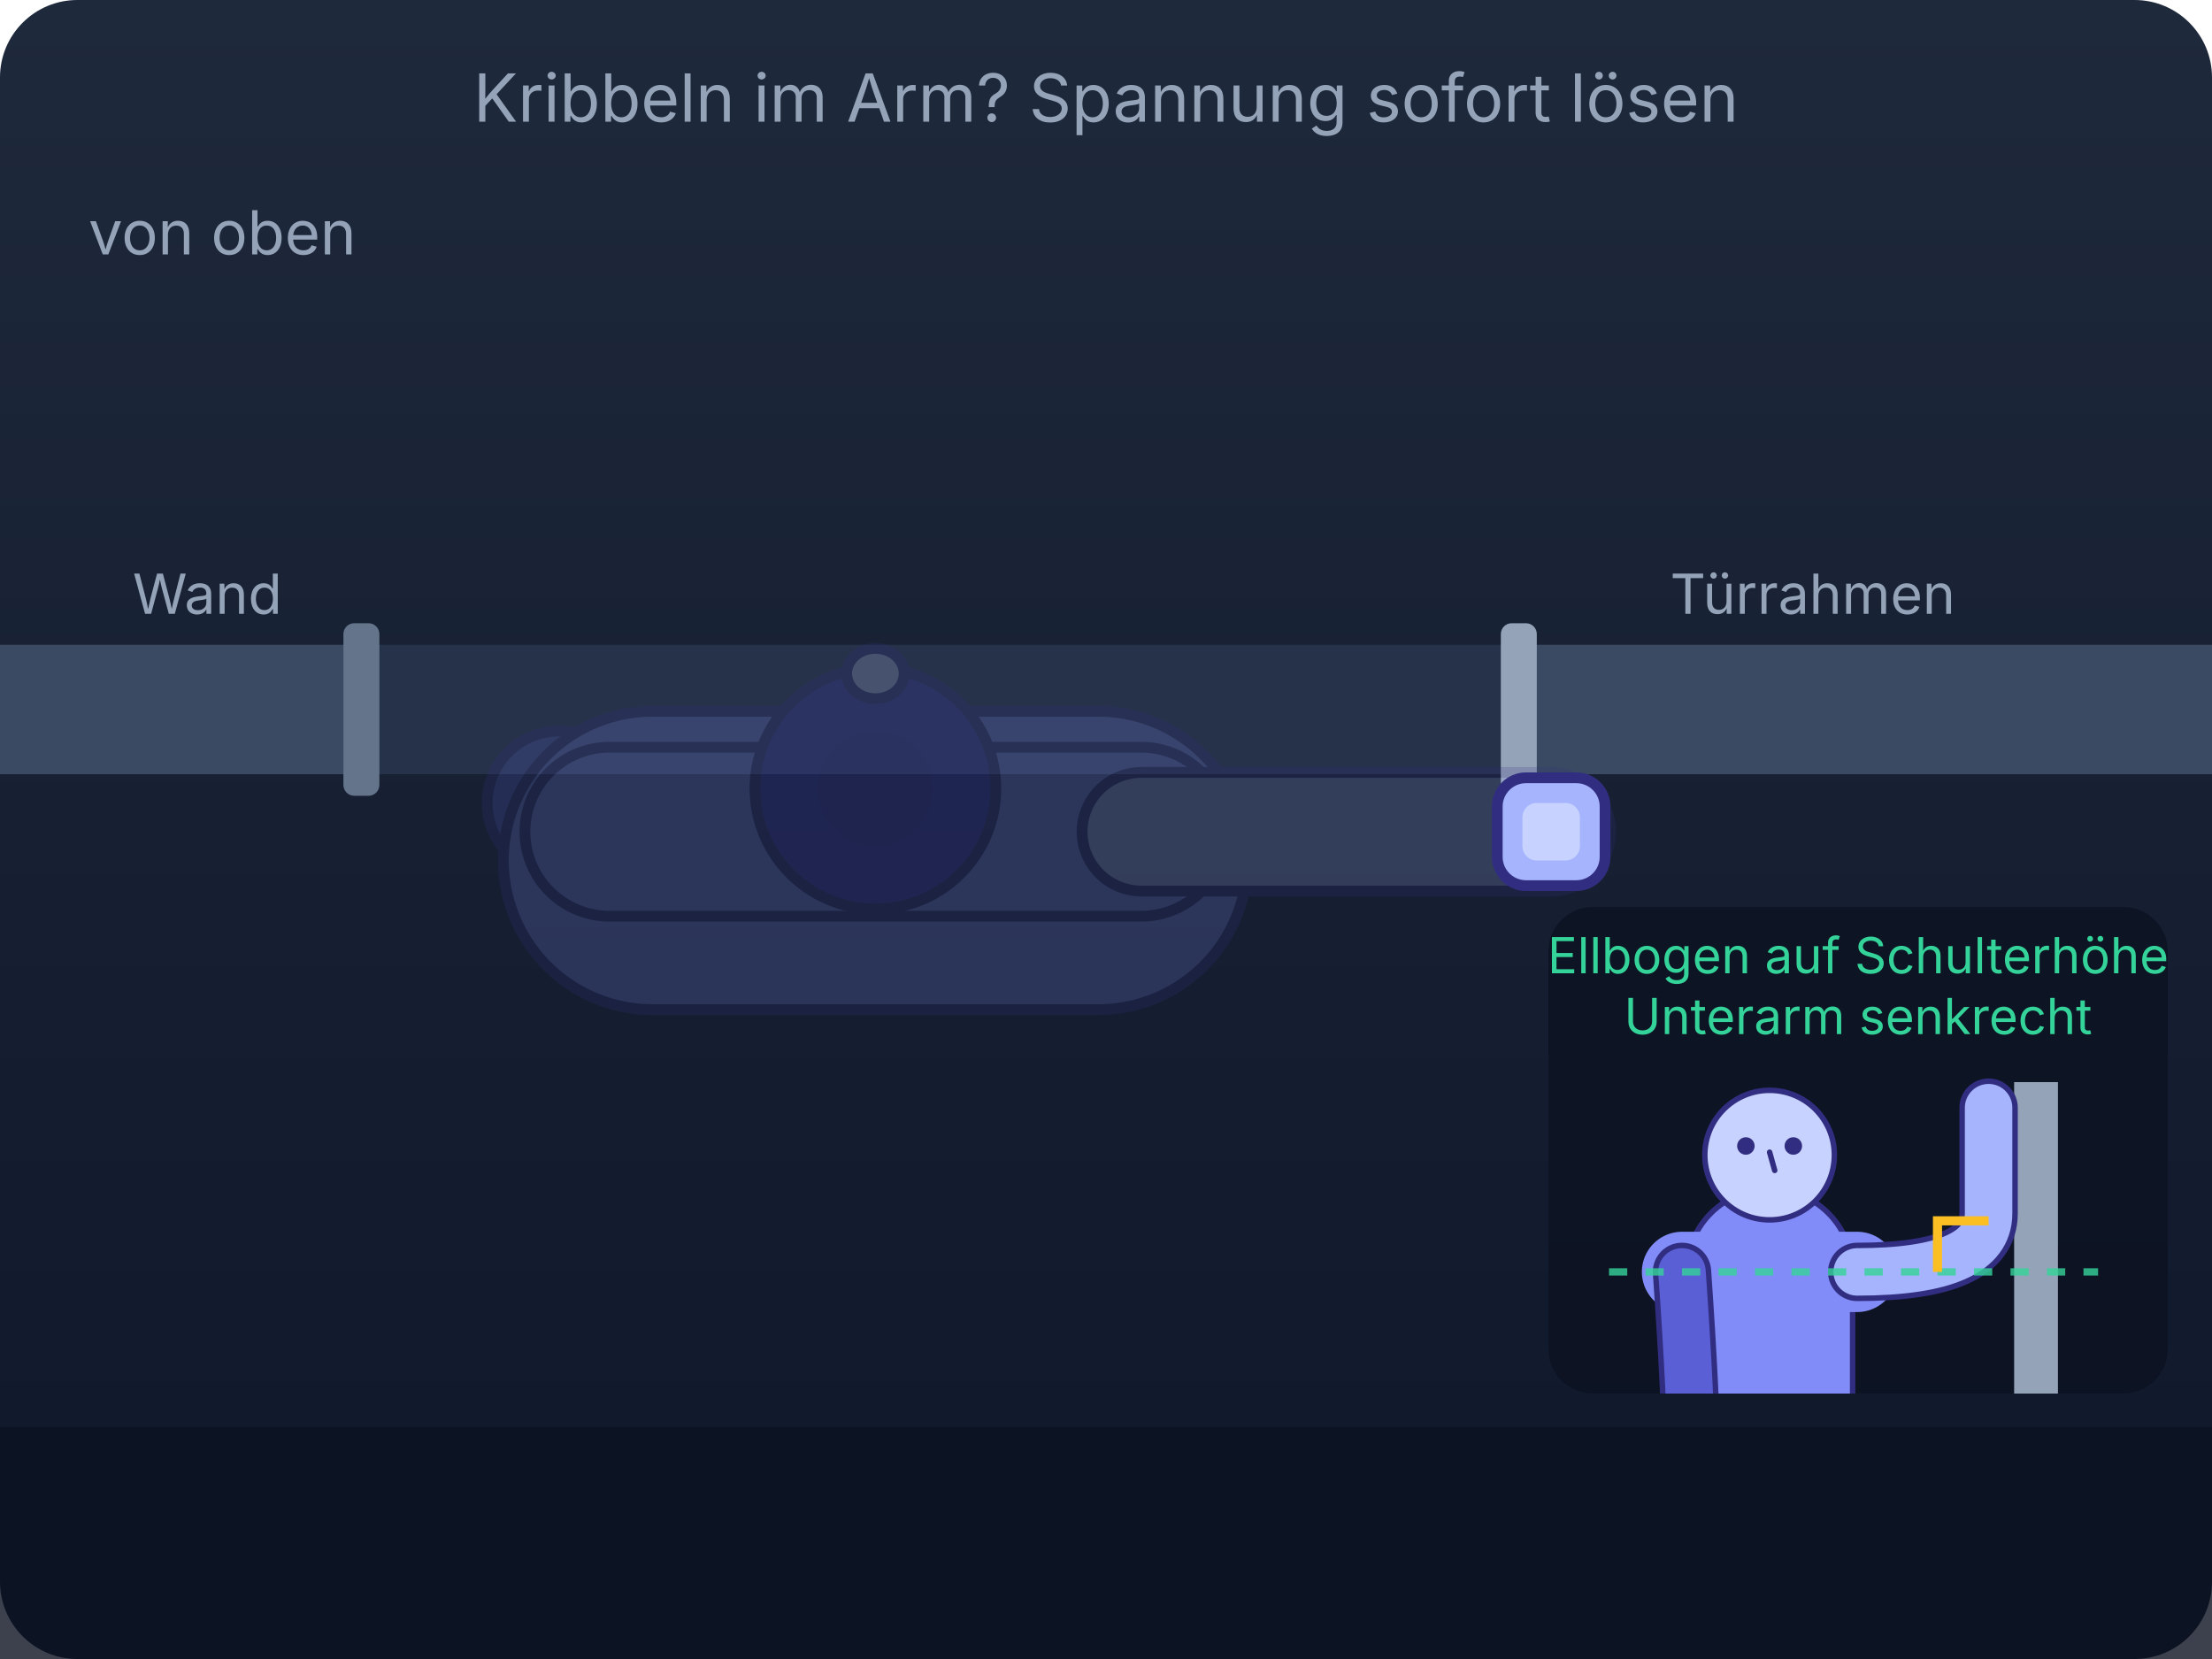
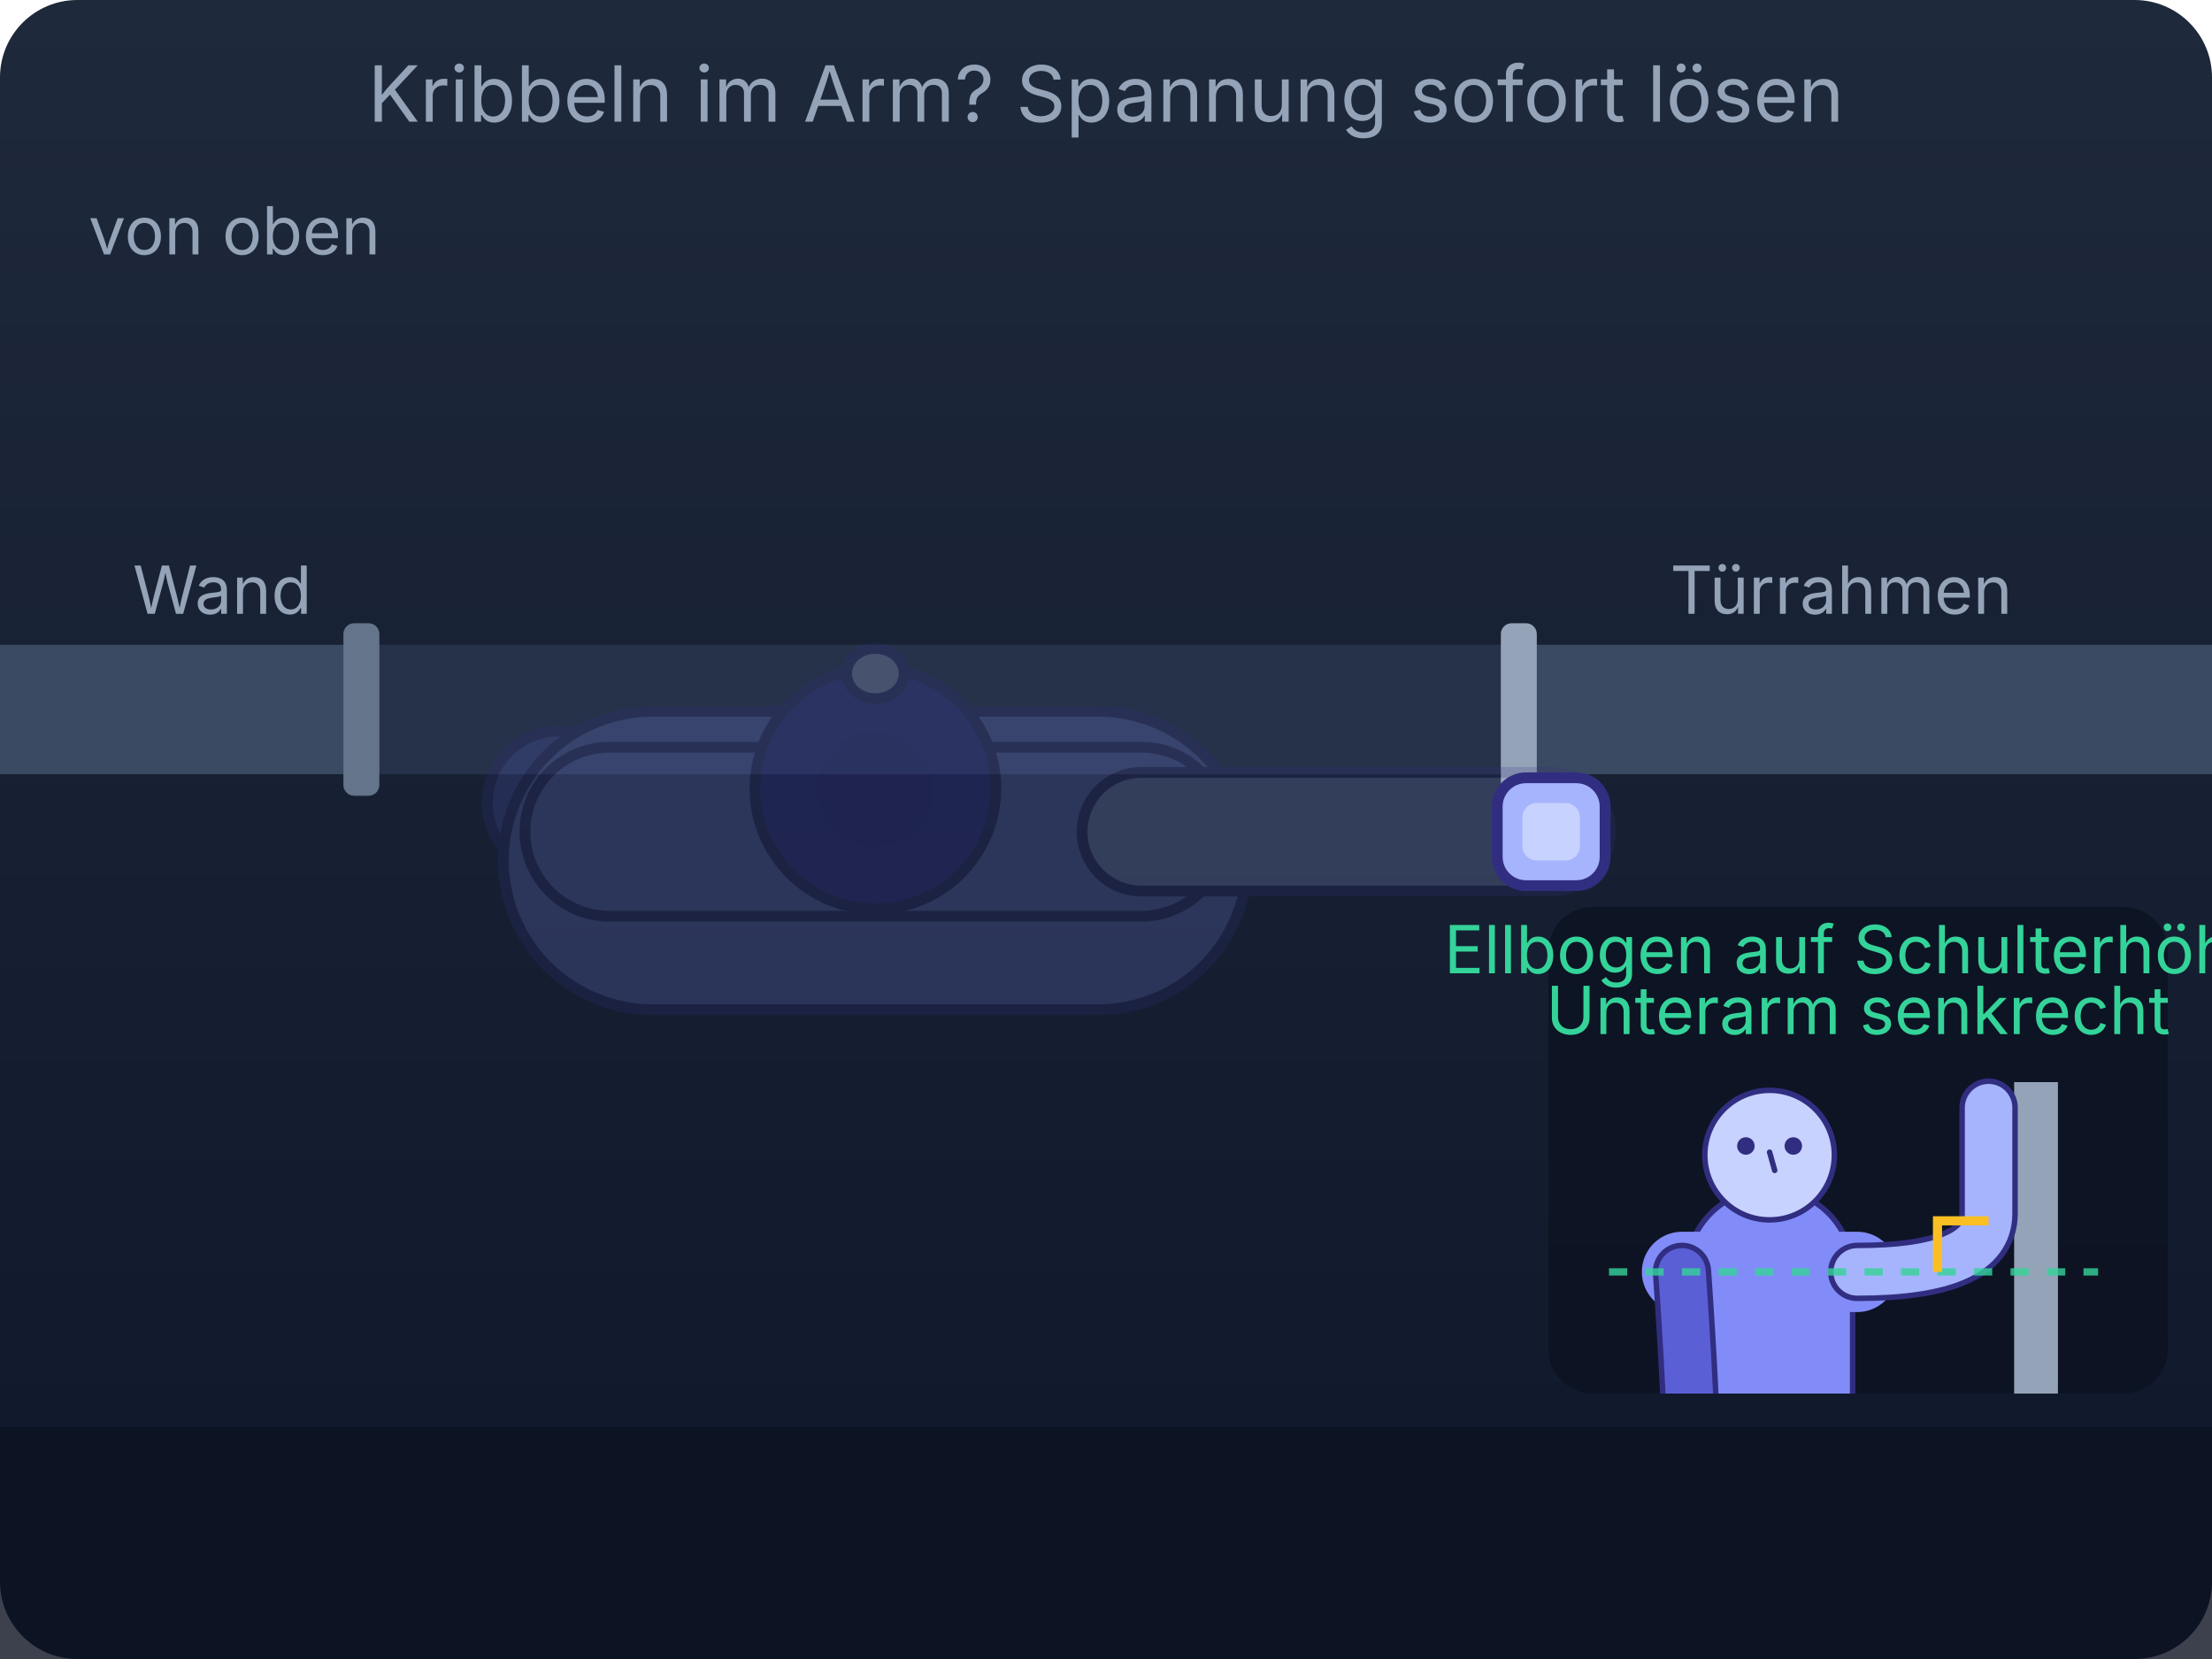
<svg xmlns="http://www.w3.org/2000/svg" width="400" height="300" viewBox="0 0 400 300" font-family="system-ui,-apple-system,sans-serif">
  <defs>
    <linearGradient id="bg" x1="0" y1="0" x2="0" y2="1">
      <stop offset="0" stop-color="#1e293b" />
      <stop offset="1" stop-color="#0f172a" />
    </linearGradient>
    <marker id="arrowhead" viewBox="0 0 10 10" refX="6" refY="5" markerWidth="4" markerHeight="4" orient="auto-start-reverse">
      <path d="M0 0L10 5L0 10Z" fill="#fbbf24" />
    </marker>
    <clipPath id="clipArm">
      <rect x="280" y="164" width="112" height="88" rx="8" />
    </clipPath>
  </defs>
  <rect width="400" height="300" rx="14" fill="url(#bg)" />
  <g transform="translate(170.0 140.0) scale(1.300 1.300) translate(-182.0 -140.0)">
    <rect x="104" y="122" width="156" height="18" fill="#26324a" />
    <rect x="8" y="122" width="96" height="18" fill="#3b4a63" />
    <rect x="260" y="122" width="132" height="18" fill="#3b4a63" />
    <rect x="99" y="119" width="5" height="24" rx="1.5" fill="#64748b" />
    <rect x="260" y="119" width="5" height="24" rx="1.5" fill="#94a3b8" />
    <g opacity="0.2">
      <circle r="10" fill="#5b5fd6" stroke="#312e81" stroke-width="1.5" cx="129" cy="144" />
      <path fill="none" stroke="#312e81" stroke-width="43" stroke-linecap="round" stroke-linejoin="round" d="M142.0 152.0L204.0 152.0" />
      <path fill="none" stroke="#818cf8" stroke-width="40" stroke-linecap="round" stroke-linejoin="round" d="M142.0 152.0L204.0 152.0" />
      <path fill="none" stroke="#312e81" stroke-width="25" stroke-linecap="round" stroke-linejoin="round" d="M136.0 148.0L210.0 148.0" />
      <path fill="none" stroke="#818cf8" stroke-width="22" stroke-linecap="round" stroke-linejoin="round" d="M136.0 148.0L210.0 148.0" />
      <path fill="none" stroke="#312e81" stroke-width="18" stroke-linecap="round" stroke-linejoin="round" d="M210.0 148.0L267.0 148.0" />
      <path fill="none" stroke="#a5b4fc" stroke-width="15" stroke-linecap="round" stroke-linejoin="round" d="M210.0 148.0L267.0 148.0" />
      <circle r="17.5" fill="#312e81" cx="173" cy="142" />
      <circle r="16" fill="#4338ca" cx="173" cy="142" />
      <circle r="8" fill="#3b32b8" cx="173" cy="142" />
      <ellipse rx="4" ry="3.5" fill="#c7d2fe" stroke="#312e81" stroke-width="1.5" cx="173" cy="126" />
    </g>
    <circle r="10" fill="#5b5fd6" stroke="#312e81" stroke-width="1.5">
      <animate attributeName="cx" values="129;129;129;129;129;129;129;129;129;129;129;129;129;129;129;129;129;129;129;129;129.1;129.2;129.3;129.6;129.9;130.4;131;131.7;132.6;133.6;134.7;135.8;137.1;138.4;139.7;140.9;142;143;143.9;144.5;144.9;144.9;145;145;145;145.1;145.2;145.3;145.4;145.5;145.7;145.8;145.9;146;146.2;146.3;146.4;146.5;146.6;146.7;146.7;146.8;146.8;146.8;146.7;146.7;146.6;146.5;146.5;146.3;146.2;146.1;146;145.9;145.7;145.6;145.5;145.4;145.3;145.2;145.1;145;145;144.9;144.9;144.9;144.9;144.9;144.9;144.9;144.9;144.9;144.7;144.1;143.1;141.8;140.3;138.7;137.1;135.6;134.1;132.8;131.7;130.8;130.2;129.7;129.3;129.1;129.1;129;129;129;129;129;129;129" dur="9.6s" repeatCount="indefinite" />
      <animate attributeName="cy" values="144;144;144;144;144;144;144;144;144;144;144;144;144;144;144;144;144;144;143.6;142.6;141.2;139.3;137.1;134.5;131.7;128.6;125.4;122;118.6;115.2;111.9;108.6;105.5;102.6;100;97.6;95.5;93.7;92.3;91.3;90.7;90.6;90.6;90.5;90.4;90.3;90.2;90;89.9;89.7;89.5;89.3;89.1;88.9;88.7;88.6;88.4;88.2;88.1;88;87.9;87.9;87.8;87.8;87.9;87.9;88;88.2;88.3;88.5;88.6;88.8;89;89.2;89.4;89.6;89.8;89.9;90.1;90.2;90.4;90.5;90.5;90.6;90.6;90.6;90.6;90.6;90.6;90.6;90.6;90.6;90.9;92;93.7;95.9;98.6;101.9;105.4;109.3;113.4;117.7;121.9;126.1;130;133.7;137;139.8;141.9;143.4;144;144;144;144;144;144" dur="9.6s" repeatCount="indefinite" />
    </circle>
    <path fill="none" stroke="#312e81" stroke-width="43" stroke-linecap="round" stroke-linejoin="round">
      <animate attributeName="d" values="M142.0 152.0L204.0 152.0;M142.0 152.0L204.0 152.0;M142.0 152.0L204.0 152.0;M142.0 152.0L204.0 152.0;M142.0 152.0L204.0 152.0;M142.0 152.0L204.0 152.0;M142.0 152.0L204.0 152.0;M142.0 152.0L204.0 152.0;M142.0 152.0L204.0 152.0;M142.0 152.0L204.0 152.0;M142.0 152.0L204.0 152.0;M142.0 152.0L204.0 152.0;M142.0 152.0L204.0 152.0;M142.0 152.0L204.0 152.0;M142.0 152.0L204.0 152.0;M142.0 152.0L204.0 152.0;M142.0 152.0L204.0 152.0;M142.0 152.0L204.0 152.0;M142.0 151.6L204.0 151.7;M142.0 150.7L204.0 151.0;M142.0 149.3L204.0 150.0;M142.0 147.5L204.0 148.6;M142.1 145.4L204.1 147.0;M142.3 143.0L204.3 145.1;M142.5 140.2L204.5 143.1;M142.9 137.3L204.8 140.9;M143.4 134.2L205.3 138.5;M144.0 131.0L205.8 136.1;M144.8 127.8L206.5 133.7;M145.6 124.6L207.3 131.3;M146.6 121.4L208.1 128.9;M147.7 118.3L209.1 126.6;M148.8 115.3L210.1 124.4;M150.0 112.6L211.2 122.3;M151.1 110.0L212.2 120.5;M152.3 107.7L213.3 118.8;M153.3 105.8L214.2 117.4;M154.2 104.1L215.1 116.1;M155.0 102.8L215.7 115.2;M155.6 101.8L216.3 114.5;M155.9 101.3L216.6 114.1;M156.0 101.1L216.6 114.0;M156.0 101.1L216.6 114.0;M156.0 101.1L216.7 114.0;M156.1 101.0L216.7 113.9;M156.2 100.9L216.8 113.8;M156.2 100.7L216.9 113.7;M156.3 100.6L216.9 113.6;M156.4 100.4L217.0 113.5;M156.5 100.3L217.1 113.4;M156.7 100.1L217.2 113.3;M156.8 99.9L217.3 113.1;M156.9 99.7L217.4 113.0;M157.0 99.5L217.6 112.9;M157.1 99.4L217.7 112.8;M157.2 99.2L217.8 112.6;M157.3 99.0L217.9 112.5;M157.4 98.9L217.9 112.4;M157.5 98.8L218.0 112.3;M157.6 98.7L218.1 112.3;M157.6 98.6L218.1 112.2;M157.7 98.5L218.2 112.2;M157.7 98.5L218.2 112.1;M157.7 98.5L218.2 112.2;M157.7 98.5L218.1 112.2;M157.6 98.6L218.1 112.2;M157.6 98.7L218.1 112.3;M157.5 98.8L218.0 112.4;M157.4 98.9L217.9 112.5;M157.3 99.1L217.8 112.6;M157.2 99.3L217.7 112.7;M157.1 99.4L217.6 112.8;M157.0 99.6L217.5 112.9;M156.8 99.8L217.4 113.1;M156.7 100.0L217.3 113.2;M156.6 100.2L217.2 113.3;M156.5 100.3L217.1 113.5;M156.4 100.5L217.0 113.6;M156.3 100.7L216.9 113.7;M156.2 100.8L216.8 113.8;M156.1 100.9L216.8 113.9;M156.1 101.0L216.7 113.9;M156.0 101.1L216.7 114.0;M156.0 101.1L216.6 114.0;M156.0 101.1L216.6 114.0;M156.0 101.1L216.6 114.0;M156.0 101.1L216.6 114.0;M156.0 101.1L216.6 114.0;M156.0 101.1L216.6 114.0;M156.0 101.1L216.6 114.0;M156.0 101.1L216.6 114.0;M156.0 101.1L216.6 114.0;M155.8 101.5L216.5 114.3;M155.2 102.4L215.9 115.0;M154.3 104.0L215.1 116.1;M153.1 106.2L214.0 117.6;M151.7 108.8L212.8 119.6;M150.3 111.8L211.5 121.8;M148.8 115.2L210.2 124.3;M147.4 119.0L208.9 127.1;M146.1 122.9L207.7 130.0;M145.0 126.9L206.7 133.0;M144.0 130.9L205.8 136.0;M143.3 134.9L205.1 139.0;M142.7 138.7L204.6 141.9;M142.4 142.2L204.3 144.6;M142.1 145.3L204.1 146.9;M142.0 148.0L204.0 148.9;M142.0 150.0L204.0 150.5;M142.0 151.4L204.0 151.5;M142.0 152.0L204.0 152.0;M142.0 152.0L204.0 152.0;M142.0 152.0L204.0 152.0;M142.0 152.0L204.0 152.0;M142.0 152.0L204.0 152.0;M142.0 152.0L204.0 152.0" dur="9.6s" repeatCount="indefinite" />
    </path>
    <path fill="none" stroke="#818cf8" stroke-width="40" stroke-linecap="round" stroke-linejoin="round">
      <animate attributeName="d" values="M142.0 152.0L204.0 152.0;M142.0 152.0L204.0 152.0;M142.0 152.0L204.0 152.0;M142.0 152.0L204.0 152.0;M142.0 152.0L204.0 152.0;M142.0 152.0L204.0 152.0;M142.0 152.0L204.0 152.0;M142.0 152.0L204.0 152.0;M142.0 152.0L204.0 152.0;M142.0 152.0L204.0 152.0;M142.0 152.0L204.0 152.0;M142.0 152.0L204.0 152.0;M142.0 152.0L204.0 152.0;M142.0 152.0L204.0 152.0;M142.0 152.0L204.0 152.0;M142.0 152.0L204.0 152.0;M142.0 152.0L204.0 152.0;M142.0 152.0L204.0 152.0;M142.0 151.6L204.0 151.7;M142.0 150.7L204.0 151.0;M142.0 149.3L204.0 150.0;M142.0 147.5L204.0 148.6;M142.1 145.4L204.1 147.0;M142.3 143.0L204.3 145.1;M142.5 140.2L204.5 143.1;M142.9 137.3L204.8 140.9;M143.4 134.2L205.3 138.5;M144.0 131.0L205.8 136.1;M144.8 127.8L206.5 133.7;M145.6 124.6L207.3 131.3;M146.6 121.4L208.1 128.9;M147.7 118.3L209.1 126.6;M148.8 115.3L210.1 124.4;M150.0 112.6L211.2 122.3;M151.1 110.0L212.2 120.5;M152.3 107.7L213.3 118.8;M153.3 105.8L214.2 117.4;M154.2 104.1L215.1 116.1;M155.0 102.8L215.7 115.2;M155.6 101.8L216.3 114.5;M155.9 101.3L216.6 114.1;M156.0 101.1L216.6 114.0;M156.0 101.1L216.6 114.0;M156.0 101.1L216.7 114.0;M156.1 101.0L216.7 113.9;M156.2 100.9L216.8 113.8;M156.2 100.7L216.9 113.7;M156.3 100.6L216.9 113.6;M156.4 100.4L217.0 113.5;M156.5 100.3L217.1 113.4;M156.7 100.1L217.2 113.3;M156.8 99.9L217.3 113.1;M156.9 99.7L217.4 113.0;M157.0 99.5L217.6 112.9;M157.1 99.4L217.7 112.8;M157.2 99.2L217.8 112.6;M157.3 99.0L217.9 112.5;M157.4 98.9L217.9 112.4;M157.5 98.8L218.0 112.3;M157.6 98.7L218.1 112.3;M157.6 98.6L218.1 112.2;M157.7 98.5L218.2 112.2;M157.7 98.5L218.2 112.1;M157.7 98.5L218.2 112.2;M157.7 98.5L218.1 112.2;M157.6 98.6L218.1 112.2;M157.6 98.7L218.1 112.3;M157.5 98.8L218.0 112.4;M157.4 98.9L217.9 112.5;M157.3 99.1L217.8 112.6;M157.2 99.3L217.7 112.7;M157.1 99.4L217.6 112.8;M157.0 99.6L217.5 112.9;M156.8 99.8L217.4 113.1;M156.7 100.0L217.3 113.2;M156.6 100.2L217.2 113.3;M156.5 100.3L217.1 113.5;M156.4 100.5L217.0 113.6;M156.3 100.7L216.9 113.7;M156.2 100.8L216.8 113.8;M156.1 100.9L216.8 113.9;M156.1 101.0L216.7 113.9;M156.0 101.1L216.7 114.0;M156.0 101.1L216.6 114.0;M156.0 101.1L216.6 114.0;M156.0 101.1L216.6 114.0;M156.0 101.1L216.6 114.0;M156.0 101.1L216.6 114.0;M156.0 101.1L216.6 114.0;M156.0 101.1L216.6 114.0;M156.0 101.1L216.6 114.0;M156.0 101.1L216.6 114.0;M155.8 101.5L216.5 114.3;M155.2 102.4L215.9 115.0;M154.3 104.0L215.1 116.1;M153.1 106.2L214.0 117.6;M151.7 108.8L212.8 119.6;M150.3 111.8L211.5 121.8;M148.8 115.2L210.2 124.3;M147.4 119.0L208.9 127.1;M146.1 122.9L207.7 130.0;M145.0 126.9L206.7 133.0;M144.0 130.9L205.8 136.0;M143.3 134.9L205.1 139.0;M142.7 138.7L204.6 141.9;M142.4 142.2L204.3 144.6;M142.1 145.3L204.1 146.9;M142.0 148.0L204.0 148.9;M142.0 150.0L204.0 150.5;M142.0 151.4L204.0 151.5;M142.0 152.0L204.0 152.0;M142.0 152.0L204.0 152.0;M142.0 152.0L204.0 152.0;M142.0 152.0L204.0 152.0;M142.0 152.0L204.0 152.0;M142.0 152.0L204.0 152.0" dur="9.6s" repeatCount="indefinite" />
    </path>
    <path fill="none" stroke="#312e81" stroke-width="25" stroke-linecap="round" stroke-linejoin="round">
      <animate attributeName="d" values="M136.0 148.0L210.0 148.0;M136.0 148.0L210.0 148.0;M136.0 148.0L210.0 148.0;M136.0 148.0L210.0 148.0;M136.0 148.0L210.0 148.0;M136.0 148.0L210.0 148.0;M136.0 148.0L210.0 148.0;M136.0 148.0L210.0 148.0;M136.0 148.0L210.0 148.0;M136.0 148.0L210.0 148.0;M136.0 148.0L210.0 148.0;M136.0 148.0L210.0 148.0;M136.0 148.0L210.0 148.0;M136.0 148.0L210.0 148.0;M136.0 148.0L210.0 148.0;M136.0 148.0L210.0 148.0;M136.0 148.0L210.0 148.0;M136.0 148.0L210.0 148.0;M136.0 147.6L210.0 147.7;M136.0 146.7L210.0 147.0;M136.0 145.3L210.0 146.0;M136.1 143.4L210.1 144.7;M136.2 141.3L210.2 143.1;M136.4 138.7L210.4 141.3;M136.7 136.0L210.7 139.4;M137.2 133.0L211.0 137.2;M137.7 129.8L211.5 135.0;M138.4 126.6L212.1 132.6;M139.2 123.3L212.8 130.3;M140.1 119.9L213.7 127.9;M141.1 116.7L214.6 125.6;M142.2 113.5L215.6 123.4;M143.4 110.5L216.6 121.3;M144.7 107.7L217.7 119.3;M145.9 105.1L218.8 117.5;M147.1 102.7L219.9 115.9;M148.2 100.7L220.9 114.5;M149.1 99.0L221.7 113.4;M149.9 97.6L222.4 112.5;M150.5 96.7L223.0 111.8;M150.9 96.1L223.3 111.4;M151.0 96.0L223.3 111.4;M151.0 95.9L223.4 111.3;M151.0 95.9L223.4 111.3;M151.1 95.8L223.4 111.2;M151.1 95.7L223.5 111.2;M151.2 95.6L223.6 111.1;M151.3 95.4L223.7 111.0;M151.4 95.3L223.7 110.9;M151.5 95.1L223.8 110.8;M151.6 94.9L223.9 110.6;M151.8 94.7L224.1 110.5;M151.9 94.5L224.2 110.4;M152.0 94.3L224.3 110.3;M152.1 94.2L224.4 110.2;M152.2 94.0L224.5 110.0;M152.4 93.8L224.6 109.9;M152.5 93.7L224.7 109.8;M152.5 93.5L224.7 109.7;M152.6 93.4L224.8 109.7;M152.7 93.4L224.9 109.6;M152.7 93.3L224.9 109.6;M152.7 93.3L224.9 109.6;M152.7 93.3L224.9 109.6;M152.7 93.3L224.9 109.6;M152.6 93.4L224.8 109.6;M152.6 93.5L224.8 109.7;M152.5 93.6L224.7 109.8;M152.4 93.7L224.6 109.9;M152.3 93.9L224.5 110.0;M152.2 94.1L224.4 110.1;M152.1 94.2L224.3 110.2;M152.0 94.4L224.2 110.3;M151.8 94.6L224.1 110.4;M151.7 94.8L224.0 110.6;M151.6 95.0L223.9 110.7;M151.5 95.2L223.8 110.8;M151.4 95.3L223.7 110.9;M151.3 95.5L223.6 111.0;M151.2 95.6L223.5 111.1;M151.1 95.7L223.5 111.2;M151.0 95.8L223.4 111.3;M151.0 95.9L223.4 111.3;M151.0 96.0L223.3 111.4;M151.0 96.0L223.3 111.4;M151.0 96.0L223.3 111.4;M151.0 96.0L223.3 111.4;M151.0 96.0L223.3 111.4;M151.0 96.0L223.3 111.4;M151.0 96.0L223.3 111.4;M151.0 96.0L223.3 111.4;M151.0 96.0L223.3 111.4;M150.7 96.3L223.2 111.6;M150.1 97.3L222.6 112.3;M149.2 98.9L221.7 113.4;M147.9 101.1L220.6 114.8;M146.5 103.8L219.4 116.7;M145.0 106.9L218.0 118.8;M143.5 110.4L216.7 121.2;M142.0 114.2L215.4 123.9;M140.6 118.2L214.1 126.7;M139.4 122.3L213.0 129.6;M138.4 126.5L212.1 132.6;M137.6 130.5L211.4 135.5;M136.9 134.4L210.8 138.2;M136.5 138.0L210.5 140.8;M136.2 141.2L210.2 143.1;M136.1 143.9L210.1 145.0;M136.0 146.0L210.0 146.5;M136.0 147.4L210.0 147.5;M136.0 148.0L210.0 148.0;M136.0 148.0L210.0 148.0;M136.0 148.0L210.0 148.0;M136.0 148.0L210.0 148.0;M136.0 148.0L210.0 148.0;M136.0 148.0L210.0 148.0" dur="9.6s" repeatCount="indefinite" />
    </path>
    <path fill="none" stroke="#818cf8" stroke-width="22" stroke-linecap="round" stroke-linejoin="round">
      <animate attributeName="d" values="M136.0 148.0L210.0 148.0;M136.0 148.0L210.0 148.0;M136.0 148.0L210.0 148.0;M136.0 148.0L210.0 148.0;M136.0 148.0L210.0 148.0;M136.0 148.0L210.0 148.0;M136.0 148.0L210.0 148.0;M136.0 148.0L210.0 148.0;M136.0 148.0L210.0 148.0;M136.0 148.0L210.0 148.0;M136.0 148.0L210.0 148.0;M136.0 148.0L210.0 148.0;M136.0 148.0L210.0 148.0;M136.0 148.0L210.0 148.0;M136.0 148.0L210.0 148.0;M136.0 148.0L210.0 148.0;M136.0 148.0L210.0 148.0;M136.0 148.0L210.0 148.0;M136.0 147.6L210.0 147.7;M136.0 146.7L210.0 147.0;M136.0 145.3L210.0 146.0;M136.1 143.4L210.1 144.7;M136.2 141.3L210.2 143.1;M136.4 138.7L210.4 141.3;M136.7 136.0L210.7 139.4;M137.2 133.0L211.0 137.2;M137.7 129.8L211.5 135.0;M138.4 126.6L212.1 132.6;M139.2 123.3L212.8 130.3;M140.1 119.9L213.7 127.9;M141.1 116.7L214.6 125.6;M142.2 113.5L215.6 123.4;M143.4 110.5L216.6 121.3;M144.7 107.7L217.7 119.3;M145.9 105.1L218.8 117.5;M147.1 102.7L219.9 115.9;M148.2 100.7L220.9 114.5;M149.1 99.0L221.7 113.4;M149.9 97.6L222.4 112.5;M150.5 96.7L223.0 111.8;M150.9 96.1L223.3 111.4;M151.0 96.0L223.3 111.4;M151.0 95.9L223.4 111.3;M151.0 95.9L223.4 111.3;M151.1 95.8L223.4 111.2;M151.1 95.7L223.5 111.2;M151.2 95.6L223.6 111.1;M151.3 95.4L223.7 111.0;M151.4 95.3L223.7 110.9;M151.5 95.1L223.8 110.8;M151.6 94.9L223.9 110.6;M151.8 94.7L224.1 110.5;M151.9 94.5L224.2 110.4;M152.0 94.3L224.3 110.3;M152.1 94.2L224.4 110.2;M152.2 94.0L224.5 110.0;M152.4 93.8L224.6 109.9;M152.5 93.7L224.7 109.8;M152.5 93.5L224.7 109.7;M152.6 93.4L224.8 109.7;M152.7 93.4L224.9 109.6;M152.7 93.3L224.9 109.6;M152.7 93.3L224.9 109.6;M152.7 93.3L224.9 109.6;M152.7 93.3L224.9 109.6;M152.6 93.4L224.8 109.6;M152.6 93.5L224.8 109.7;M152.5 93.6L224.7 109.8;M152.4 93.7L224.6 109.9;M152.3 93.9L224.5 110.0;M152.2 94.1L224.4 110.1;M152.1 94.2L224.3 110.2;M152.0 94.4L224.2 110.3;M151.8 94.6L224.1 110.4;M151.7 94.8L224.0 110.6;M151.6 95.0L223.9 110.7;M151.5 95.2L223.8 110.8;M151.4 95.3L223.7 110.9;M151.3 95.5L223.6 111.0;M151.2 95.6L223.5 111.1;M151.1 95.7L223.5 111.2;M151.0 95.8L223.4 111.3;M151.0 95.9L223.4 111.3;M151.0 96.0L223.3 111.4;M151.0 96.0L223.3 111.4;M151.0 96.0L223.3 111.4;M151.0 96.0L223.3 111.4;M151.0 96.0L223.3 111.4;M151.0 96.0L223.3 111.4;M151.0 96.0L223.3 111.4;M151.0 96.0L223.3 111.4;M151.0 96.0L223.3 111.4;M150.7 96.3L223.2 111.6;M150.1 97.3L222.6 112.3;M149.2 98.9L221.7 113.4;M147.9 101.1L220.6 114.8;M146.5 103.8L219.4 116.7;M145.0 106.9L218.0 118.8;M143.5 110.4L216.7 121.2;M142.0 114.2L215.4 123.9;M140.6 118.2L214.1 126.7;M139.4 122.3L213.0 129.6;M138.4 126.5L212.1 132.6;M137.6 130.5L211.4 135.5;M136.9 134.4L210.8 138.2;M136.5 138.0L210.5 140.8;M136.2 141.2L210.2 143.1;M136.1 143.9L210.1 145.0;M136.0 146.0L210.0 146.5;M136.0 147.4L210.0 147.5;M136.0 148.0L210.0 148.0;M136.0 148.0L210.0 148.0;M136.0 148.0L210.0 148.0;M136.0 148.0L210.0 148.0;M136.0 148.0L210.0 148.0;M136.0 148.0L210.0 148.0" dur="9.6s" repeatCount="indefinite" />
    </path>
    <path fill="none" stroke="#312e81" stroke-width="18" stroke-linecap="round" stroke-linejoin="round">
      <animate attributeName="d" values="M210.0 148.0L267.0 148.0;M210.0 148.0L267.0 148.0;M210.0 148.0L267.0 148.0;M210.0 148.0L267.0 148.0;M210.0 148.0L267.0 148.0;M210.0 148.0L267.0 148.0;M210.0 148.0L267.0 148.0;M210.0 148.0L267.0 148.0;M210.0 148.0L267.0 148.0;M210.0 148.0L267.0 148.0;M210.0 148.0L267.0 148.0;M210.0 148.0L267.0 148.0;M210.0 148.0L267.0 148.0;M210.0 148.0L267.0 148.0;M210.0 148.0L267.0 148.0;M210.0 148.0L267.0 148.0;M210.0 148.0L267.0 148.0;M210.0 148.0L267.0 148.0;M210.0 147.7L267.0 148.0;M210.0 147.0L267.0 148.0;M210.0 146.0L267.0 148.0;M210.1 144.7L267.0 148.0;M210.2 143.1L267.0 148.0;M210.4 141.3L267.0 148.0;M210.7 139.4L267.0 148.0;M211.0 137.2L267.0 148.0;M211.5 135.0L267.0 148.0;M212.1 132.6L267.0 148.0;M212.8 130.3L267.0 148.0;M213.7 127.9L267.0 148.0;M214.6 125.6L267.0 148.0;M215.6 123.4L267.0 148.0;M216.6 121.3L267.0 148.0;M217.7 119.3L267.0 148.0;M218.8 117.5L267.0 148.0;M219.9 115.9L267.0 148.0;M220.9 114.5L267.0 148.0;M221.7 113.4L267.0 148.0;M222.4 112.5L267.0 148.0;M223.0 111.8L267.0 148.0;M223.3 111.4L267.0 148.0;M223.3 111.4L267.0 148.0;M223.4 111.3L267.0 148.0;M223.4 111.3L267.0 148.0;M223.4 111.2L267.0 148.0;M223.5 111.2L267.0 148.0;M223.6 111.1L267.0 148.0;M223.7 111.0L267.0 148.0;M223.7 110.9L267.0 148.0;M223.8 110.8L267.0 148.0;M223.9 110.6L267.0 148.0;M224.1 110.5L267.0 148.0;M224.2 110.4L267.0 148.0;M224.3 110.3L267.0 148.0;M224.4 110.2L267.0 148.0;M224.5 110.0L267.0 148.0;M224.6 109.9L267.0 148.0;M224.7 109.8L267.0 148.0;M224.7 109.7L267.0 148.0;M224.8 109.7L267.0 148.0;M224.9 109.6L267.0 148.0;M224.9 109.6L267.0 148.0;M224.9 109.6L267.0 148.0;M224.9 109.6L267.0 148.0;M224.9 109.6L267.0 148.0;M224.8 109.6L267.0 148.0;M224.8 109.7L267.0 148.0;M224.7 109.8L267.0 148.0;M224.6 109.9L267.0 148.0;M224.5 110.0L267.0 148.0;M224.4 110.1L267.0 148.0;M224.3 110.2L267.0 148.0;M224.2 110.3L267.0 148.0;M224.1 110.4L267.0 148.0;M224.0 110.6L267.0 148.0;M223.9 110.7L267.0 148.0;M223.8 110.8L267.0 148.0;M223.7 110.9L267.0 148.0;M223.6 111.0L267.0 148.0;M223.5 111.1L267.0 148.0;M223.5 111.2L267.0 148.0;M223.4 111.3L267.0 148.0;M223.4 111.3L267.0 148.0;M223.3 111.4L267.0 148.0;M223.3 111.4L267.0 148.0;M223.3 111.4L267.0 148.0;M223.3 111.4L267.0 148.0;M223.3 111.4L267.0 148.0;M223.3 111.4L267.0 148.0;M223.3 111.4L267.0 148.0;M223.3 111.4L267.0 148.0;M223.3 111.4L267.0 148.0;M223.2 111.6L267.0 148.0;M222.6 112.3L267.0 148.0;M221.7 113.4L267.0 148.0;M220.6 114.8L267.0 148.0;M219.4 116.7L267.0 148.0;M218.0 118.8L267.0 148.0;M216.7 121.2L267.0 148.0;M215.4 123.9L267.0 148.0;M214.1 126.7L267.0 148.0;M213.0 129.6L267.0 148.0;M212.1 132.6L267.0 148.0;M211.4 135.5L267.0 148.0;M210.8 138.2L267.0 148.0;M210.5 140.8L267.0 148.0;M210.2 143.1L267.0 148.0;M210.1 145.0L267.0 148.0;M210.0 146.5L267.0 148.0;M210.0 147.5L267.0 148.0;M210.0 148.0L267.0 148.0;M210.0 148.0L267.0 148.0;M210.0 148.0L267.0 148.0;M210.0 148.0L267.0 148.0;M210.0 148.0L267.0 148.0;M210.0 148.0L267.0 148.0" dur="9.6s" repeatCount="indefinite" />
    </path>
    <path fill="none" stroke="#a5b4fc" stroke-width="15" stroke-linecap="round" stroke-linejoin="round">
      <animate attributeName="d" values="M210.0 148.0L267.0 148.0;M210.0 148.0L267.0 148.0;M210.0 148.0L267.0 148.0;M210.0 148.0L267.0 148.0;M210.0 148.0L267.0 148.0;M210.0 148.0L267.0 148.0;M210.0 148.0L267.0 148.0;M210.0 148.0L267.0 148.0;M210.0 148.0L267.0 148.0;M210.0 148.0L267.0 148.0;M210.0 148.0L267.0 148.0;M210.0 148.0L267.0 148.0;M210.0 148.0L267.0 148.0;M210.0 148.0L267.0 148.0;M210.0 148.0L267.0 148.0;M210.0 148.0L267.0 148.0;M210.0 148.0L267.0 148.0;M210.0 148.0L267.0 148.0;M210.0 147.7L267.0 148.0;M210.0 147.0L267.0 148.0;M210.0 146.0L267.0 148.0;M210.1 144.7L267.0 148.0;M210.2 143.1L267.0 148.0;M210.4 141.3L267.0 148.0;M210.7 139.4L267.0 148.0;M211.0 137.2L267.0 148.0;M211.5 135.0L267.0 148.0;M212.1 132.6L267.0 148.0;M212.8 130.3L267.0 148.0;M213.7 127.9L267.0 148.0;M214.6 125.6L267.0 148.0;M215.6 123.4L267.0 148.0;M216.6 121.3L267.0 148.0;M217.7 119.3L267.0 148.0;M218.8 117.5L267.0 148.0;M219.9 115.9L267.0 148.0;M220.9 114.5L267.0 148.0;M221.7 113.4L267.0 148.0;M222.4 112.5L267.0 148.0;M223.0 111.8L267.0 148.0;M223.3 111.4L267.0 148.0;M223.3 111.4L267.0 148.0;M223.4 111.3L267.0 148.0;M223.4 111.3L267.0 148.0;M223.4 111.2L267.0 148.0;M223.5 111.2L267.0 148.0;M223.6 111.1L267.0 148.0;M223.7 111.0L267.0 148.0;M223.7 110.9L267.0 148.0;M223.8 110.8L267.0 148.0;M223.9 110.6L267.0 148.0;M224.1 110.5L267.0 148.0;M224.2 110.4L267.0 148.0;M224.3 110.3L267.0 148.0;M224.4 110.2L267.0 148.0;M224.5 110.0L267.0 148.0;M224.6 109.9L267.0 148.0;M224.7 109.8L267.0 148.0;M224.7 109.7L267.0 148.0;M224.8 109.7L267.0 148.0;M224.9 109.6L267.0 148.0;M224.9 109.6L267.0 148.0;M224.9 109.6L267.0 148.0;M224.9 109.6L267.0 148.0;M224.9 109.6L267.0 148.0;M224.8 109.6L267.0 148.0;M224.8 109.7L267.0 148.0;M224.7 109.8L267.0 148.0;M224.6 109.9L267.0 148.0;M224.5 110.0L267.0 148.0;M224.4 110.1L267.0 148.0;M224.3 110.2L267.0 148.0;M224.2 110.3L267.0 148.0;M224.1 110.4L267.0 148.0;M224.0 110.6L267.0 148.0;M223.9 110.7L267.0 148.0;M223.8 110.8L267.0 148.0;M223.7 110.9L267.0 148.0;M223.6 111.0L267.0 148.0;M223.5 111.1L267.0 148.0;M223.5 111.2L267.0 148.0;M223.4 111.3L267.0 148.0;M223.4 111.3L267.0 148.0;M223.3 111.4L267.0 148.0;M223.3 111.4L267.0 148.0;M223.3 111.4L267.0 148.0;M223.3 111.4L267.0 148.0;M223.3 111.4L267.0 148.0;M223.3 111.4L267.0 148.0;M223.3 111.4L267.0 148.0;M223.3 111.4L267.0 148.0;M223.3 111.4L267.0 148.0;M223.2 111.6L267.0 148.0;M222.6 112.3L267.0 148.0;M221.7 113.4L267.0 148.0;M220.6 114.8L267.0 148.0;M219.4 116.7L267.0 148.0;M218.0 118.8L267.0 148.0;M216.7 121.2L267.0 148.0;M215.4 123.9L267.0 148.0;M214.1 126.7L267.0 148.0;M213.0 129.6L267.0 148.0;M212.1 132.6L267.0 148.0;M211.4 135.5L267.0 148.0;M210.8 138.2L267.0 148.0;M210.5 140.8L267.0 148.0;M210.2 143.1L267.0 148.0;M210.1 145.0L267.0 148.0;M210.0 146.5L267.0 148.0;M210.0 147.5L267.0 148.0;M210.0 148.0L267.0 148.0;M210.0 148.0L267.0 148.0;M210.0 148.0L267.0 148.0;M210.0 148.0L267.0 148.0;M210.0 148.0L267.0 148.0;M210.0 148.0L267.0 148.0" dur="9.6s" repeatCount="indefinite" />
    </path>
    <circle r="17.5" fill="#312e81">
      <animate attributeName="cx" values="173;173;173;173;173;173;173;173;173;173;173;173;173;173;173;173;173;173;173;173;173.1;173.2;173.4;173.6;174;174.4;175;175.7;176.6;177.5;178.6;179.7;180.9;182.1;183.4;184.5;185.6;186.6;187.4;188;188.3;188.4;188.4;188.4;188.5;188.6;188.6;188.7;188.8;189;189.1;189.2;189.3;189.4;189.6;189.7;189.8;189.9;190;190;190.1;190.1;190.1;190.1;190.1;190.1;190;189.9;189.8;189.7;189.6;189.5;189.4;189.3;189.1;189;188.9;188.8;188.7;188.6;188.5;188.5;188.4;188.4;188.4;188.4;188.4;188.4;188.4;188.4;188.4;188.4;188.2;187.6;186.6;185.4;184;182.5;181;179.5;178.1;176.8;175.8;174.9;174.2;173.7;173.4;173.2;173.1;173;173;173;173;173;173;173" dur="9.6s" repeatCount="indefinite" />
      <animate attributeName="cy" values="142;142;142;142;142;142;142;142;142;142;142;142;142;142;142;142;142;142;141.6;140.8;139.6;138.1;136.2;134;131.7;129.1;126.4;123.6;120.8;118;115.2;112.5;110;107.6;105.4;103.4;101.7;100.3;99.2;98.4;97.9;97.8;97.8;97.7;97.7;97.6;97.5;97.3;97.2;97.1;96.9;96.8;96.6;96.4;96.3;96.2;96;95.9;95.8;95.7;95.6;95.6;95.6;95.6;95.6;95.7;95.7;95.8;95.9;96.1;96.2;96.4;96.5;96.7;96.8;97;97.1;97.3;97.4;97.5;97.6;97.7;97.8;97.8;97.8;97.8;97.8;97.8;97.8;97.8;97.8;97.8;98.1;98.9;100.3;102.1;104.3;106.9;109.9;113.1;116.5;120;123.5;127;130.3;133.4;136.1;138.5;140.3;141.5;142;142;142;142;142;142" dur="9.6s" repeatCount="indefinite" />
    </circle>
    <circle r="16" fill="#4338ca">
      <animate attributeName="cx" values="173;173;173;173;173;173;173;173;173;173;173;173;173;173;173;173;173;173;173;173;173.1;173.2;173.4;173.6;174;174.4;175;175.7;176.6;177.5;178.6;179.7;180.9;182.1;183.4;184.5;185.6;186.6;187.4;188;188.3;188.4;188.4;188.4;188.5;188.6;188.6;188.7;188.8;189;189.1;189.2;189.3;189.4;189.6;189.7;189.8;189.9;190;190;190.1;190.1;190.1;190.1;190.1;190.1;190;189.9;189.8;189.7;189.6;189.5;189.4;189.3;189.1;189;188.9;188.8;188.7;188.6;188.5;188.5;188.4;188.4;188.4;188.4;188.4;188.4;188.4;188.4;188.4;188.4;188.2;187.6;186.6;185.4;184;182.5;181;179.5;178.1;176.8;175.8;174.9;174.2;173.7;173.4;173.2;173.1;173;173;173;173;173;173;173" dur="9.6s" repeatCount="indefinite" />
      <animate attributeName="cy" values="142;142;142;142;142;142;142;142;142;142;142;142;142;142;142;142;142;142;141.6;140.8;139.6;138.1;136.2;134;131.7;129.1;126.4;123.6;120.8;118;115.2;112.5;110;107.6;105.4;103.4;101.7;100.3;99.2;98.4;97.9;97.8;97.8;97.7;97.7;97.6;97.5;97.3;97.2;97.1;96.9;96.8;96.6;96.4;96.3;96.2;96;95.9;95.8;95.7;95.6;95.6;95.6;95.6;95.6;95.7;95.7;95.8;95.9;96.1;96.2;96.4;96.5;96.7;96.8;97;97.1;97.3;97.4;97.5;97.6;97.7;97.8;97.8;97.8;97.8;97.8;97.8;97.8;97.8;97.8;97.8;98.1;98.9;100.3;102.1;104.3;106.9;109.9;113.1;116.5;120;123.5;127;130.3;133.4;136.1;138.5;140.3;141.5;142;142;142;142;142;142" dur="9.6s" repeatCount="indefinite" />
    </circle>
    <circle r="8" fill="#3b32b8">
      <animate attributeName="cx" values="173;173;173;173;173;173;173;173;173;173;173;173;173;173;173;173;173;173;173;173;173.1;173.2;173.4;173.6;174;174.4;175;175.7;176.6;177.5;178.6;179.7;180.9;182.1;183.4;184.5;185.6;186.6;187.4;188;188.3;188.4;188.4;188.4;188.5;188.6;188.6;188.7;188.8;189;189.1;189.2;189.3;189.4;189.6;189.7;189.8;189.9;190;190;190.1;190.1;190.1;190.1;190.1;190.1;190;189.9;189.8;189.7;189.6;189.5;189.4;189.3;189.1;189;188.9;188.8;188.7;188.6;188.5;188.5;188.4;188.4;188.4;188.4;188.4;188.4;188.4;188.4;188.4;188.4;188.2;187.6;186.6;185.4;184;182.5;181;179.5;178.1;176.8;175.8;174.9;174.2;173.7;173.4;173.2;173.1;173;173;173;173;173;173;173" dur="9.6s" repeatCount="indefinite" />
      <animate attributeName="cy" values="142;142;142;142;142;142;142;142;142;142;142;142;142;142;142;142;142;142;141.6;140.8;139.6;138.1;136.2;134;131.7;129.1;126.4;123.6;120.8;118;115.2;112.5;110;107.6;105.4;103.4;101.7;100.3;99.2;98.4;97.9;97.8;97.8;97.7;97.7;97.6;97.5;97.3;97.2;97.1;96.9;96.8;96.6;96.4;96.3;96.2;96;95.9;95.8;95.7;95.6;95.6;95.6;95.6;95.6;95.7;95.7;95.8;95.9;96.1;96.2;96.4;96.5;96.7;96.8;97;97.1;97.3;97.4;97.5;97.6;97.7;97.8;97.8;97.8;97.8;97.8;97.8;97.8;97.8;97.8;97.8;98.1;98.9;100.3;102.1;104.3;106.9;109.9;113.1;116.5;120;123.5;127;130.3;133.4;136.1;138.5;140.3;141.5;142;142;142;142;142;142" dur="9.6s" repeatCount="indefinite" />
    </circle>
    <ellipse rx="4" ry="3.5" fill="#c7d2fe" stroke="#312e81" stroke-width="1.5">
      <animate attributeName="cx" values="173;173;173;173;173;173;173;173;173;173;173;173;173;173;173;173;173;173;173;173.1;173.3;173.5;173.8;174.2;174.7;175.3;176.1;177;178.1;179.2;180.5;181.8;183.2;184.7;186.1;187.4;188.6;189.7;190.6;191.2;191.6;191.7;191.7;191.8;191.8;191.9;192;192.1;192.2;192.3;192.5;192.6;192.7;192.9;193;193.1;193.3;193.4;193.5;193.5;193.6;193.6;193.7;193.7;193.6;193.6;193.5;193.4;193.3;193.2;193.1;193;192.8;192.7;192.6;192.4;192.3;192.2;192.1;192;191.9;191.8;191.8;191.7;191.7;191.7;191.7;191.7;191.7;191.7;191.7;191.7;191.5;190.8;189.7;188.4;186.8;185.1;183.3;181.5;179.9;178.4;177.1;175.9;175;174.3;173.8;173.4;173.2;173.1;173;173;173;173;173;173" dur="9.6s" repeatCount="indefinite" />
      <animate attributeName="cy" values="126;126;126;126;126;126;126;126;126;126;126;126;126;126;126;126;126;126;125.6;124.8;123.6;122.1;120.2;118.1;115.7;113.1;110.4;107.7;104.9;102.1;99.3;96.7;94.1;91.8;89.6;87.7;86;84.6;83.5;82.7;82.3;82.1;82.1;82.1;82;81.9;81.8;81.7;81.6;81.4;81.3;81.1;81;80.8;80.7;80.5;80.4;80.3;80.2;80.1;80;80;80;80;80;80.1;80.1;80.2;80.3;80.5;80.6;80.7;80.9;81;81.2;81.3;81.5;81.6;81.7;81.9;82;82;82.1;82.1;82.1;82.1;82.1;82.1;82.1;82.1;82.1;82.1;82.4;83.2;84.6;86.4;88.6;91.2;94.1;97.2;100.6;104.1;107.6;111;114.3;117.4;120.1;122.5;124.3;125.5;126;126;126;126;126;126" dur="9.6s" repeatCount="indefinite" />
    </ellipse>
    <rect x="259.5" y="140.5" width="15" height="15" rx="4" fill="#a5b4fc" stroke="#312e81" stroke-width="1.5" />
    <rect x="263" y="144" width="8" height="8" rx="2" fill="#c7d2fe" />
    <g opacity="0">
      <animate attributeName="opacity" values="0;1;0;0" keyTimes="0;0.25;0.812;1" calcMode="discrete" dur="9.6s" repeatCount="indefinite" />
      <ellipse rx="15" ry="10" fill="#34d399" opacity="0.3">
        <animate attributeName="cx" values="193;193;193;193;193;193;193;193;193;193;193;193;193;193;193;193;193;193;193;193.1;193.1;193.3;193.4;193.7;194.1;194.6;195.2;195.9;196.8;197.7;198.8;199.9;201.1;202.4;203.6;204.8;205.8;206.8;207.6;208.2;208.5;208.6;208.6;208.6;208.7;208.8;208.8;208.9;209;209.1;209.3;209.4;209.5;209.6;209.7;209.8;209.9;210;210.1;210.2;210.3;210.3;210.3;210.3;210.3;210.2;210.2;210.1;210;209.9;209.8;209.7;209.6;209.4;209.3;209.2;209.1;209;208.9;208.8;208.7;208.7;208.6;208.6;208.6;208.6;208.6;208.6;208.6;208.6;208.6;208.6;208.4;207.8;206.8;205.6;204.2;202.7;201.2;199.7;198.3;197;195.9;195;194.3;193.8;193.4;193.2;193.1;193;193;193;193;193;193;193" dur="9.6s" repeatCount="indefinite" />
        <animate attributeName="cy" values="139;139;139;139;139;139;139;139;139;139;139;139;139;139;139;139;139;139;138.7;137.9;136.9;135.4;133.7;131.8;129.6;127.3;124.8;122.3;119.7;117.1;114.6;112.2;109.9;107.8;105.8;104;102.5;101.2;100.2;99.5;99.1;99;99;99;98.9;98.8;98.7;98.6;98.5;98.4;98.2;98.1;98;97.8;97.7;97.6;97.4;97.3;97.2;97.2;97.1;97.1;97;97;97.1;97.1;97.2;97.3;97.4;97.5;97.6;97.7;97.9;98;98.2;98.3;98.4;98.5;98.7;98.8;98.9;98.9;99;99;99;99;99;99;99;99;99;99;99.3;100;101.2;102.8;104.8;107.2;109.8;112.7;115.8;119;122.2;125.3;128.4;131.2;133.7;135.8;137.4;138.5;139;139;139;139;139;139" dur="9.6s" repeatCount="indefinite" />
        <animate attributeName="opacity" values="0.15;0.5;0.15" dur="1.6s" repeatCount="indefinite" />
      </ellipse>
    </g>
  </g>
  <g opacity="0">
    <animate attributeName="opacity" values="0;1;0;0" keyTimes="0;0.146;0.354;1" calcMode="discrete" dur="9.6s" repeatCount="indefinite" />
    <path d="M160 238 L160 208" fill="none" stroke="#fbbf24" stroke-width="3" stroke-linecap="round" marker-end="url(#arrowhead)" />
  </g>
  <g clip-path="url(#clipArm)">
    <rect x="280" y="164" width="112" height="88" fill="#0b1220" opacity="0.8" />
    <g transform="translate(320.0 230.0) scale(0.660 0.660) translate(-0.0 78.0)">
      <rect x="67" y="-130" width="12" height="120" fill="#94a3b8" />
      <g opacity="1">
        <path fill="none" stroke="#312e81" stroke-width="16" stroke-linecap="round" stroke-linejoin="round" d="M0.0 -78.0L0.0 -95.0" />
        <path fill="none" stroke="#818cf8" stroke-width="13" stroke-linecap="round" stroke-linejoin="round" d="M0.0 -78.0L0.0 -95.0" />
        <path fill="none" stroke="#312e81" stroke-width="47" stroke-linecap="round" stroke-linejoin="round" d="M0.0 0.0Q0.0 -26.0 0.0 -39.0Q0.0 -52.0 0.0 -78.0" />
        <path fill="none" stroke="#818cf8" stroke-width="44" stroke-linecap="round" stroke-linejoin="round" d="M0.0 0.0Q0.0 -26.0 0.0 -39.0Q0.0 -52.0 0.0 -78.0" />
        <path fill="none" stroke="#818cf8" stroke-width="22" stroke-linecap="round" d="M-24.0 -78.0Q0.0 -78.0 24.0 -78.0" />
        <path fill="none" stroke="#312e81" stroke-width="16" stroke-linecap="round" stroke-linejoin="round" d="M-24.0 -78.0Q-21.5 -42.1 -21.5 -26.1Q-21.5 -10.1 -21.5 2.9" />
        <path fill="none" stroke="#5b5fd6" stroke-width="13" stroke-linecap="round" stroke-linejoin="round" d="M-24.0 -78.0Q-21.5 -42.1 -21.5 -26.1Q-21.5 -10.1 -21.5 2.9" />
        <path fill="none" stroke="#312e81" stroke-width="16" stroke-linecap="round" stroke-linejoin="round" d="M24.0 -78.0Q60.0 -78.0 60.0 -94.0Q60.0 -110.0 60.0 -123.0" />
        <path fill="none" stroke="#a5b4fc" stroke-width="13" stroke-linecap="round" stroke-linejoin="round" d="M24.0 -78.0Q60.0 -78.0 60.0 -94.0Q60.0 -110.0 60.0 -123.0" />
        <circle r="18.5" fill="#312e81" cx="0" cy="-110" />
        <circle r="17" fill="#c7d2fe" cx="0" cy="-110" />
        <circle r="2.4" fill="#312e81" cx="-6.5" cy="-112.5" />
        <circle r="2.4" fill="#312e81" cx="6.5" cy="-112.5" />
        <path fill="none" stroke="#312e81" stroke-width="1.5" stroke-linecap="round" d="M0.0 -110.8L1.4 -105.8" />
      </g>
      <line x1="-44" y1="-78" x2="90" y2="-78" stroke="#34d399" stroke-width="2" stroke-dasharray="5 5" opacity="0.8" />
      <path d="M46.0 -78.0L46.0 -92.0L60.0 -92.0" fill="none" stroke="#fbbf24" stroke-width="2.5" />
    </g>
  </g>
-   <text x="336" y="176" font-size="9" fill="#34d399" text-anchor="middle" font-weight="400">Ellbogen auf Schulterhöhe</text>
-   <text x="336" y="187" font-size="9" fill="#34d399" text-anchor="middle" font-weight="400">Unterarm senkrecht</text>
+   <text x="336" y="176" font-size="12" fill="#34d399" text-anchor="middle" font-weight="400">Ellbogen auf Schulterhöhe</text>
+   <text x="336" y="187" font-size="12" fill="#34d399" text-anchor="middle" font-weight="400">Unterarm senkrecht</text>
  <rect x="0" y="258" width="400" height="42" fill="#0b1220" opacity="0.8" />
  <g opacity="0">
    <animate attributeName="opacity" values="1;0;0" keyTimes="0;0.146;1" calcMode="discrete" dur="9.6s" repeatCount="indefinite" />
    <text x="200" y="284" font-size="14" fill="#e2e8f0" font-weight="600" text-anchor="middle">Unterarm senkrecht an den Rahmen, Ellbogen 90°</text>
  </g>
  <g opacity="0">
    <animate attributeName="opacity" values="0;1;0;0" keyTimes="0;0.146;0.354;1" calcMode="discrete" dur="9.6s" repeatCount="indefinite" />
    <text x="200" y="284" font-size="15" fill="#e2e8f0" font-weight="600" text-anchor="middle">Mit dem Körper langsam vorlehnen</text>
  </g>
  <g opacity="0">
    <animate attributeName="opacity" values="0;1;0;0" keyTimes="0;0.354;0.792;1" calcMode="discrete" dur="9.6s" repeatCount="indefinite" />
    <text x="200" y="284" font-size="15" fill="#e2e8f0" font-weight="600" text-anchor="middle">Brust zieht – 30 s ruhig atmen</text>
  </g>
  <g opacity="0">
    <animate attributeName="opacity" values="0;1;0" keyTimes="0;0.792;1" calcMode="discrete" dur="9.6s" repeatCount="indefinite" />
    <text x="200" y="284" font-size="15" fill="#e2e8f0" font-weight="600" text-anchor="middle">Langsam zurück</text>
  </g>
  <g opacity="0">
    <animate attributeName="opacity" values="0;1;0;0" keyTimes="0;0.354;0.792;1" calcMode="discrete" dur="9.6s" repeatCount="indefinite" />
    <text x="16" y="238" font-size="12" fill="#fbbf24" font-weight="500" text-anchor="start">Schulter bleibt unten</text>
  </g>
-   <text x="24" y="111" font-size="10" fill="#94a3b8" text-anchor="start" font-weight="400">Wand</text>
-   <text x="302" y="111" font-size="10" fill="#94a3b8" text-anchor="start" font-weight="400">Türrahmen</text>
-   <text x="16" y="46" font-size="11" fill="#94a3b8" text-anchor="start" font-weight="400">von oben</text>
-   <text x="200" y="22" font-size="12" fill="#94a3b8" text-anchor="middle" font-weight="400">Kribbeln im Arm? Spannung sofort lösen</text>
+   <text x="24" y="111" font-size="12" fill="#94a3b8" text-anchor="start" font-weight="400">Wand</text>
+   <text x="302" y="111" font-size="12" fill="#94a3b8" text-anchor="start" font-weight="400">Türrahmen</text>
+   <text x="16" y="46" font-size="12" fill="#94a3b8" text-anchor="start" font-weight="400">von oben</text>
+   <text x="200" y="22" font-size="14" fill="#94a3b8" text-anchor="middle" font-weight="400">Kribbeln im Arm? Spannung sofort lösen</text>
</svg>
